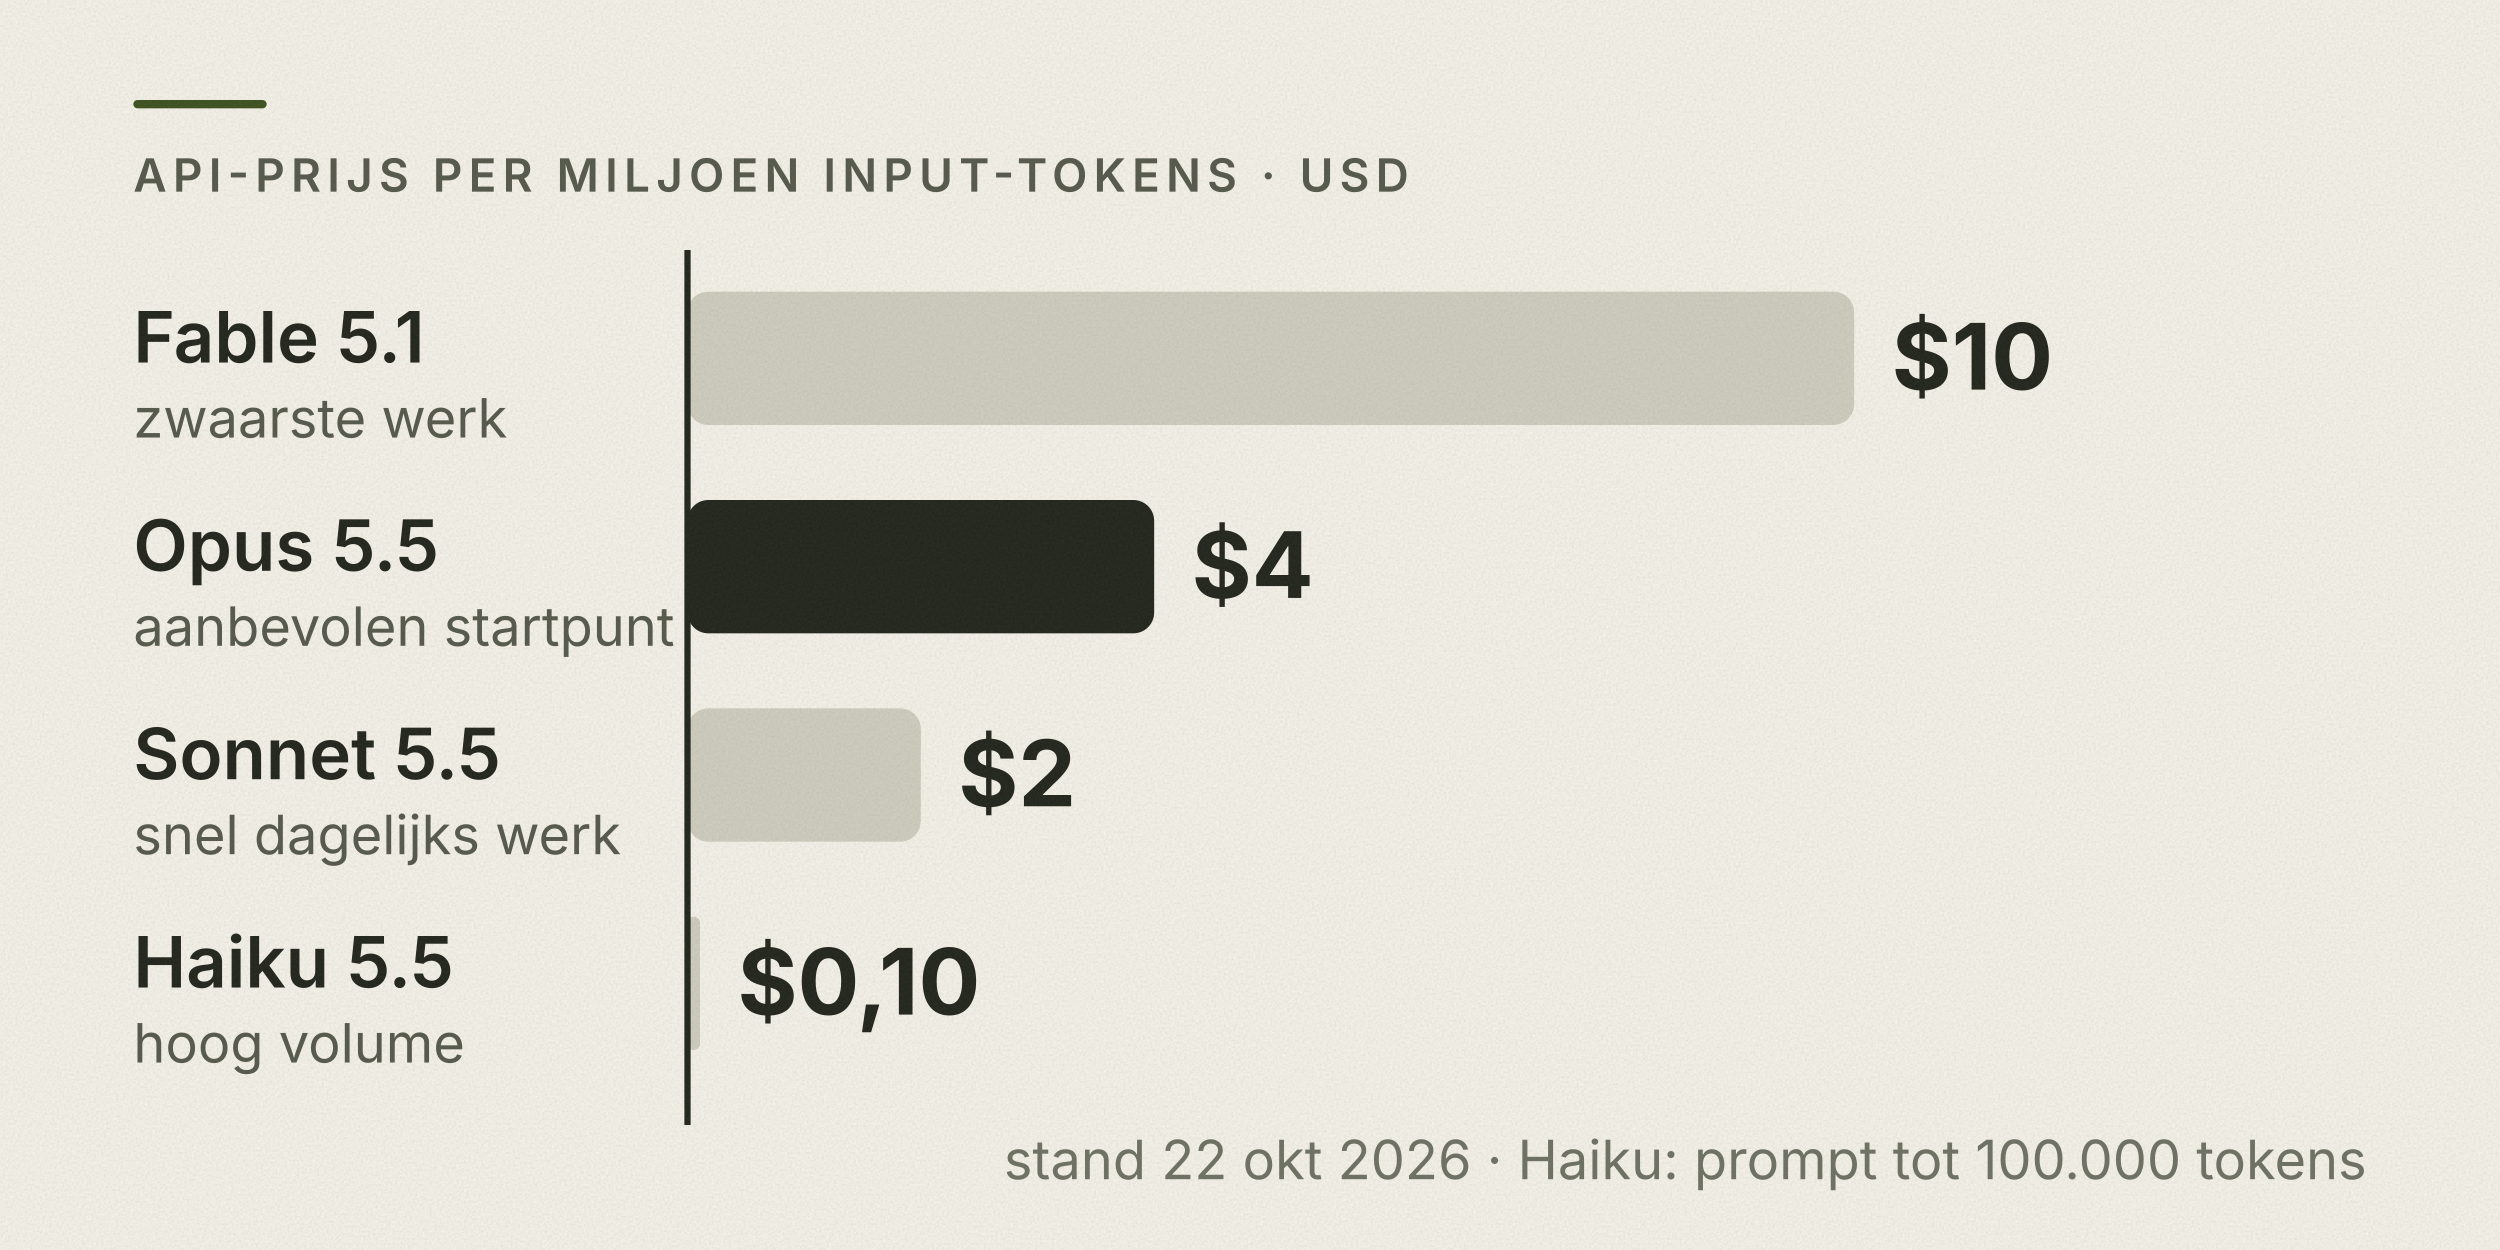
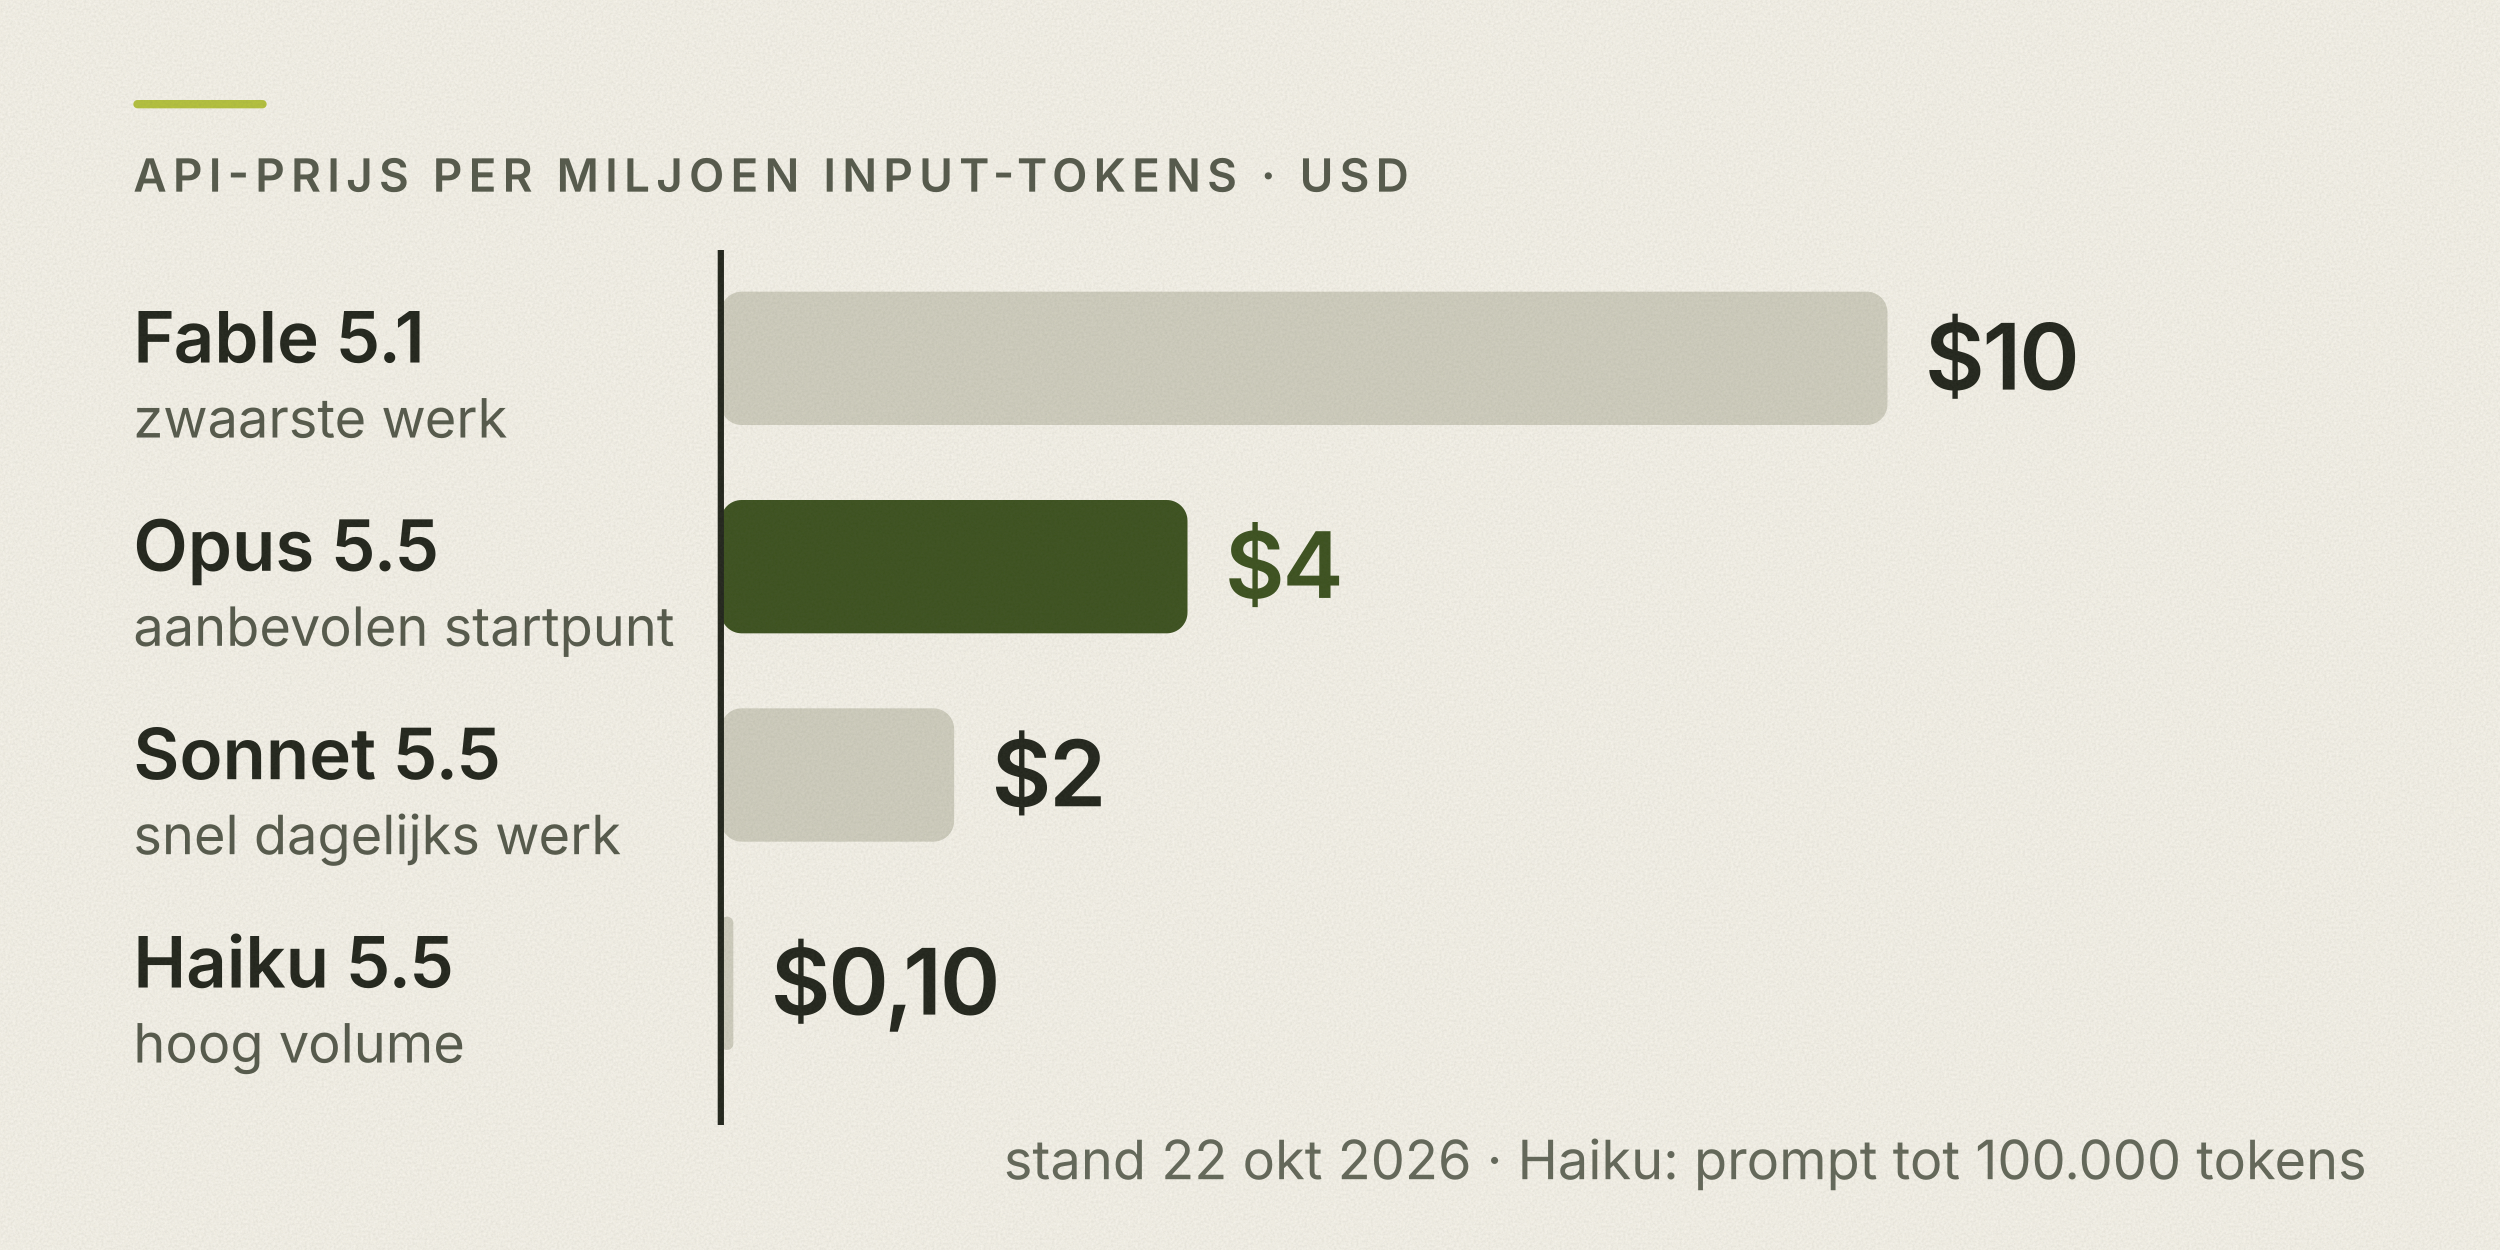
<svg xmlns="http://www.w3.org/2000/svg" viewBox="0 0 1200 600" role="img" aria-label="Staafdiagram van API-prijzen per miljoen input-tokens: Fable 5.1 10 dollar, Opus 5.5 4 dollar, Sonnet 5.5 2 dollar, Haiku 5.5 0,10 dollar, met Opus 5.5 als aanbevolen startpunt" font-family="Inter, system-ui, sans-serif" fill="#23261D">
  <defs>
    <filter id="model-g" x="0" y="0" width="100%" height="100%">
      <feTurbulence type="fractalNoise" baseFrequency=".85" numOctaves="2" stitchTiles="stitch" />
-       <feColorMatrix values="0 0 0 0 .16  0 0 0 0 .15  0 0 0 0 .14  .16 0 0 0 -.03" />
+       <feColorMatrix values="0 0 0 0 .14  0 0 0 0 .15  0 0 0 0 .11  .16 0 0 0 -.03" />
    </filter>
    <marker id="model-a" viewBox="0 0 10 10" refX="7" refY="5" markerWidth="4" markerHeight="4" orient="auto">
-       <path d="M0,0 L10,5 L0,10 Z" fill="#23261D" />
+       <path d="M0,0 L10,5 L0,10 Z" fill="#3D5220" />
    </marker>
    <pattern id="model-h" width="14" height="14" patternUnits="userSpaceOnUse" patternTransform="rotate(45)">
-       <line x1="0" y1="0" x2="0" y2="14" stroke="#3D5220" stroke-width="3" opacity=".45" />
+       <line x1="0" y1="0" x2="0" y2="14" stroke="#A8433B" stroke-width="3" opacity=".45" />
    </pattern>
  </defs>
  <rect width="1200" height="600" fill="#F4F1E8" />
-   <rect x="64" y="48" width="64" height="4" rx="2" fill="#3D5220" />
+   <rect x="64" y="48" width="64" height="4" rx="2" fill="#B4C13E" />
  <text x="64" y="92" fill="#565A4C" font-size="22" font-weight="600" letter-spacing="3">API-PRIJS PER MILJOEN INPUT-TOKENS · USD</text>
  <text x="64" y="174" font-size="34" font-weight="600">Fable 5.1</text>
  <text x="64" y="210" font-size="26" fill="#565A4C">zwaarste werk</text>
-   <rect x="330" y="140" width="560" height="64" rx="10" fill="#CFCDBE" />
-   <text x="908" y="187" font-family="'Instrument Sans Variable', Inter, system-ui, sans-serif" font-weight="700" font-size="44" fill="#23261D">$10</text>
+   <rect x="346" y="140" width="560" height="64" rx="10" fill="#CFCDBE" />
+   <text letter-spacing="-1" x="924" y="187" font-family="'Instrument Sans Variable', Inter, system-ui, sans-serif" font-weight="600" font-size="44" fill="#23261D">$10</text>
  <text x="64" y="274" font-size="34" font-weight="600">Opus 5.5</text>
  <text x="64" y="310" font-size="26" fill="#565A4C">aanbevolen startpunt</text>
-   <rect x="330" y="240" width="224" height="64" rx="10" fill="#23261D" />
-   <text x="572" y="287" font-family="'Instrument Sans Variable', Inter, system-ui, sans-serif" font-weight="700" font-size="44" fill="#23261D">$4</text>
+   <rect x="346" y="240" width="224" height="64" rx="10" fill="#3D5220" />
+   <text letter-spacing="-1" x="588" y="287" font-family="'Instrument Sans Variable', Inter, system-ui, sans-serif" font-weight="600" font-size="44" fill="#3D5220">$4</text>
  <text x="64" y="374" font-size="34" font-weight="600">Sonnet 5.5</text>
  <text x="64" y="410" font-size="26" fill="#565A4C">snel dagelijks werk</text>
-   <rect x="330" y="340" width="112" height="64" rx="10" fill="#CFCDBE" />
-   <text x="460" y="387" font-family="'Instrument Sans Variable', Inter, system-ui, sans-serif" font-weight="700" font-size="44" fill="#23261D">$2</text>
+   <rect x="346" y="340" width="112" height="64" rx="10" fill="#CFCDBE" />
+   <text letter-spacing="-1" x="476" y="387" font-family="'Instrument Sans Variable', Inter, system-ui, sans-serif" font-weight="600" font-size="44" fill="#23261D">$2</text>
  <text x="64" y="474" font-size="34" font-weight="600">Haiku 5.5</text>
  <text x="64" y="510" font-size="26" fill="#565A4C">hoog volume</text>
-   <rect x="330" y="440" width="6" height="64" rx="3" fill="#CFCDBE" />
-   <text x="354" y="487" font-family="'Instrument Sans Variable', Inter, system-ui, sans-serif" font-weight="700" font-size="44" fill="#23261D">$0,10</text>
-   <line x1="330" y1="120" x2="330" y2="540" stroke="#23261D" stroke-width="3" />
-   <text x="1136" y="566" text-anchor="end" font-size="26" fill="#6E7263">stand 22 okt 2026 · Haiku: prompt tot 100.000 tokens</text>
+   <rect x="346" y="440" width="6" height="64" rx="3" fill="#CFCDBE" />
+   <text letter-spacing="-1" x="370" y="487" font-family="'Instrument Sans Variable', Inter, system-ui, sans-serif" font-weight="600" font-size="44" fill="#23261D">$0,10</text>
+   <line x1="346" y1="120" x2="346" y2="540" stroke="#23261D" stroke-width="3" />
+   <text x="1136" y="566" text-anchor="end" font-size="26" fill="#64685A">stand 22 okt 2026 · Haiku: prompt tot 100.000 tokens</text>
  <rect width="1200" height="600" filter="url(#model-g)" />
</svg>
